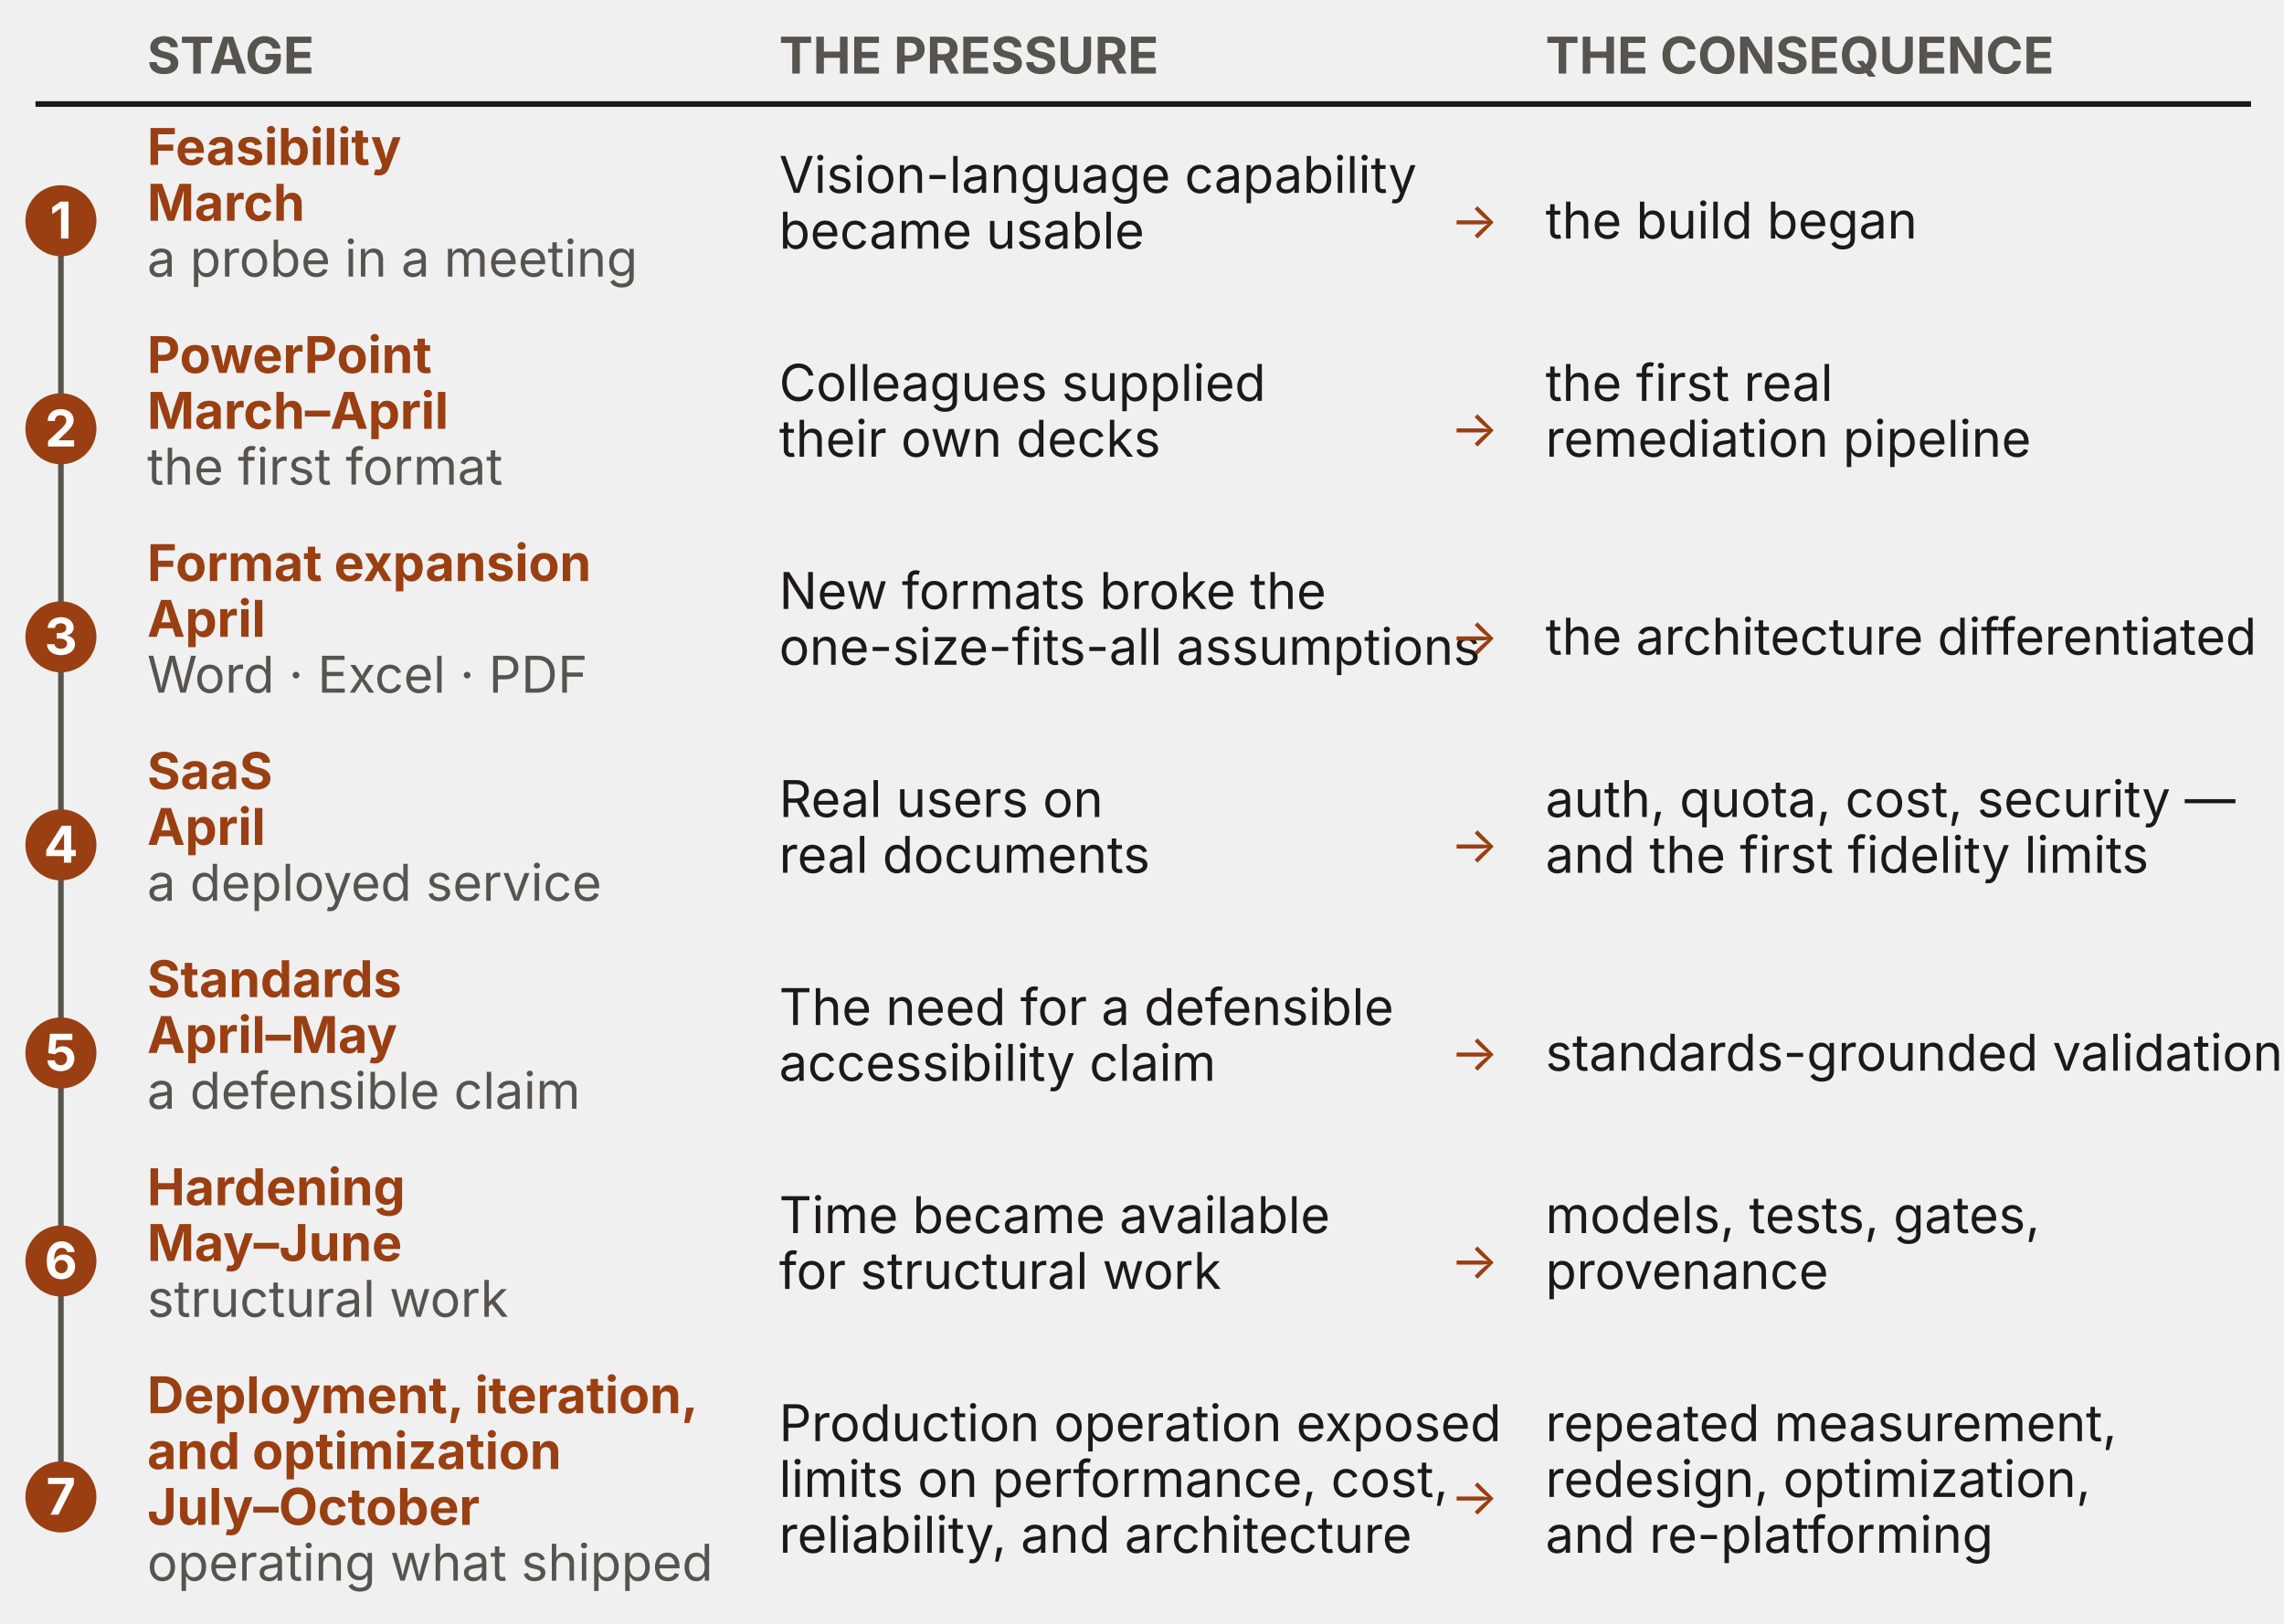
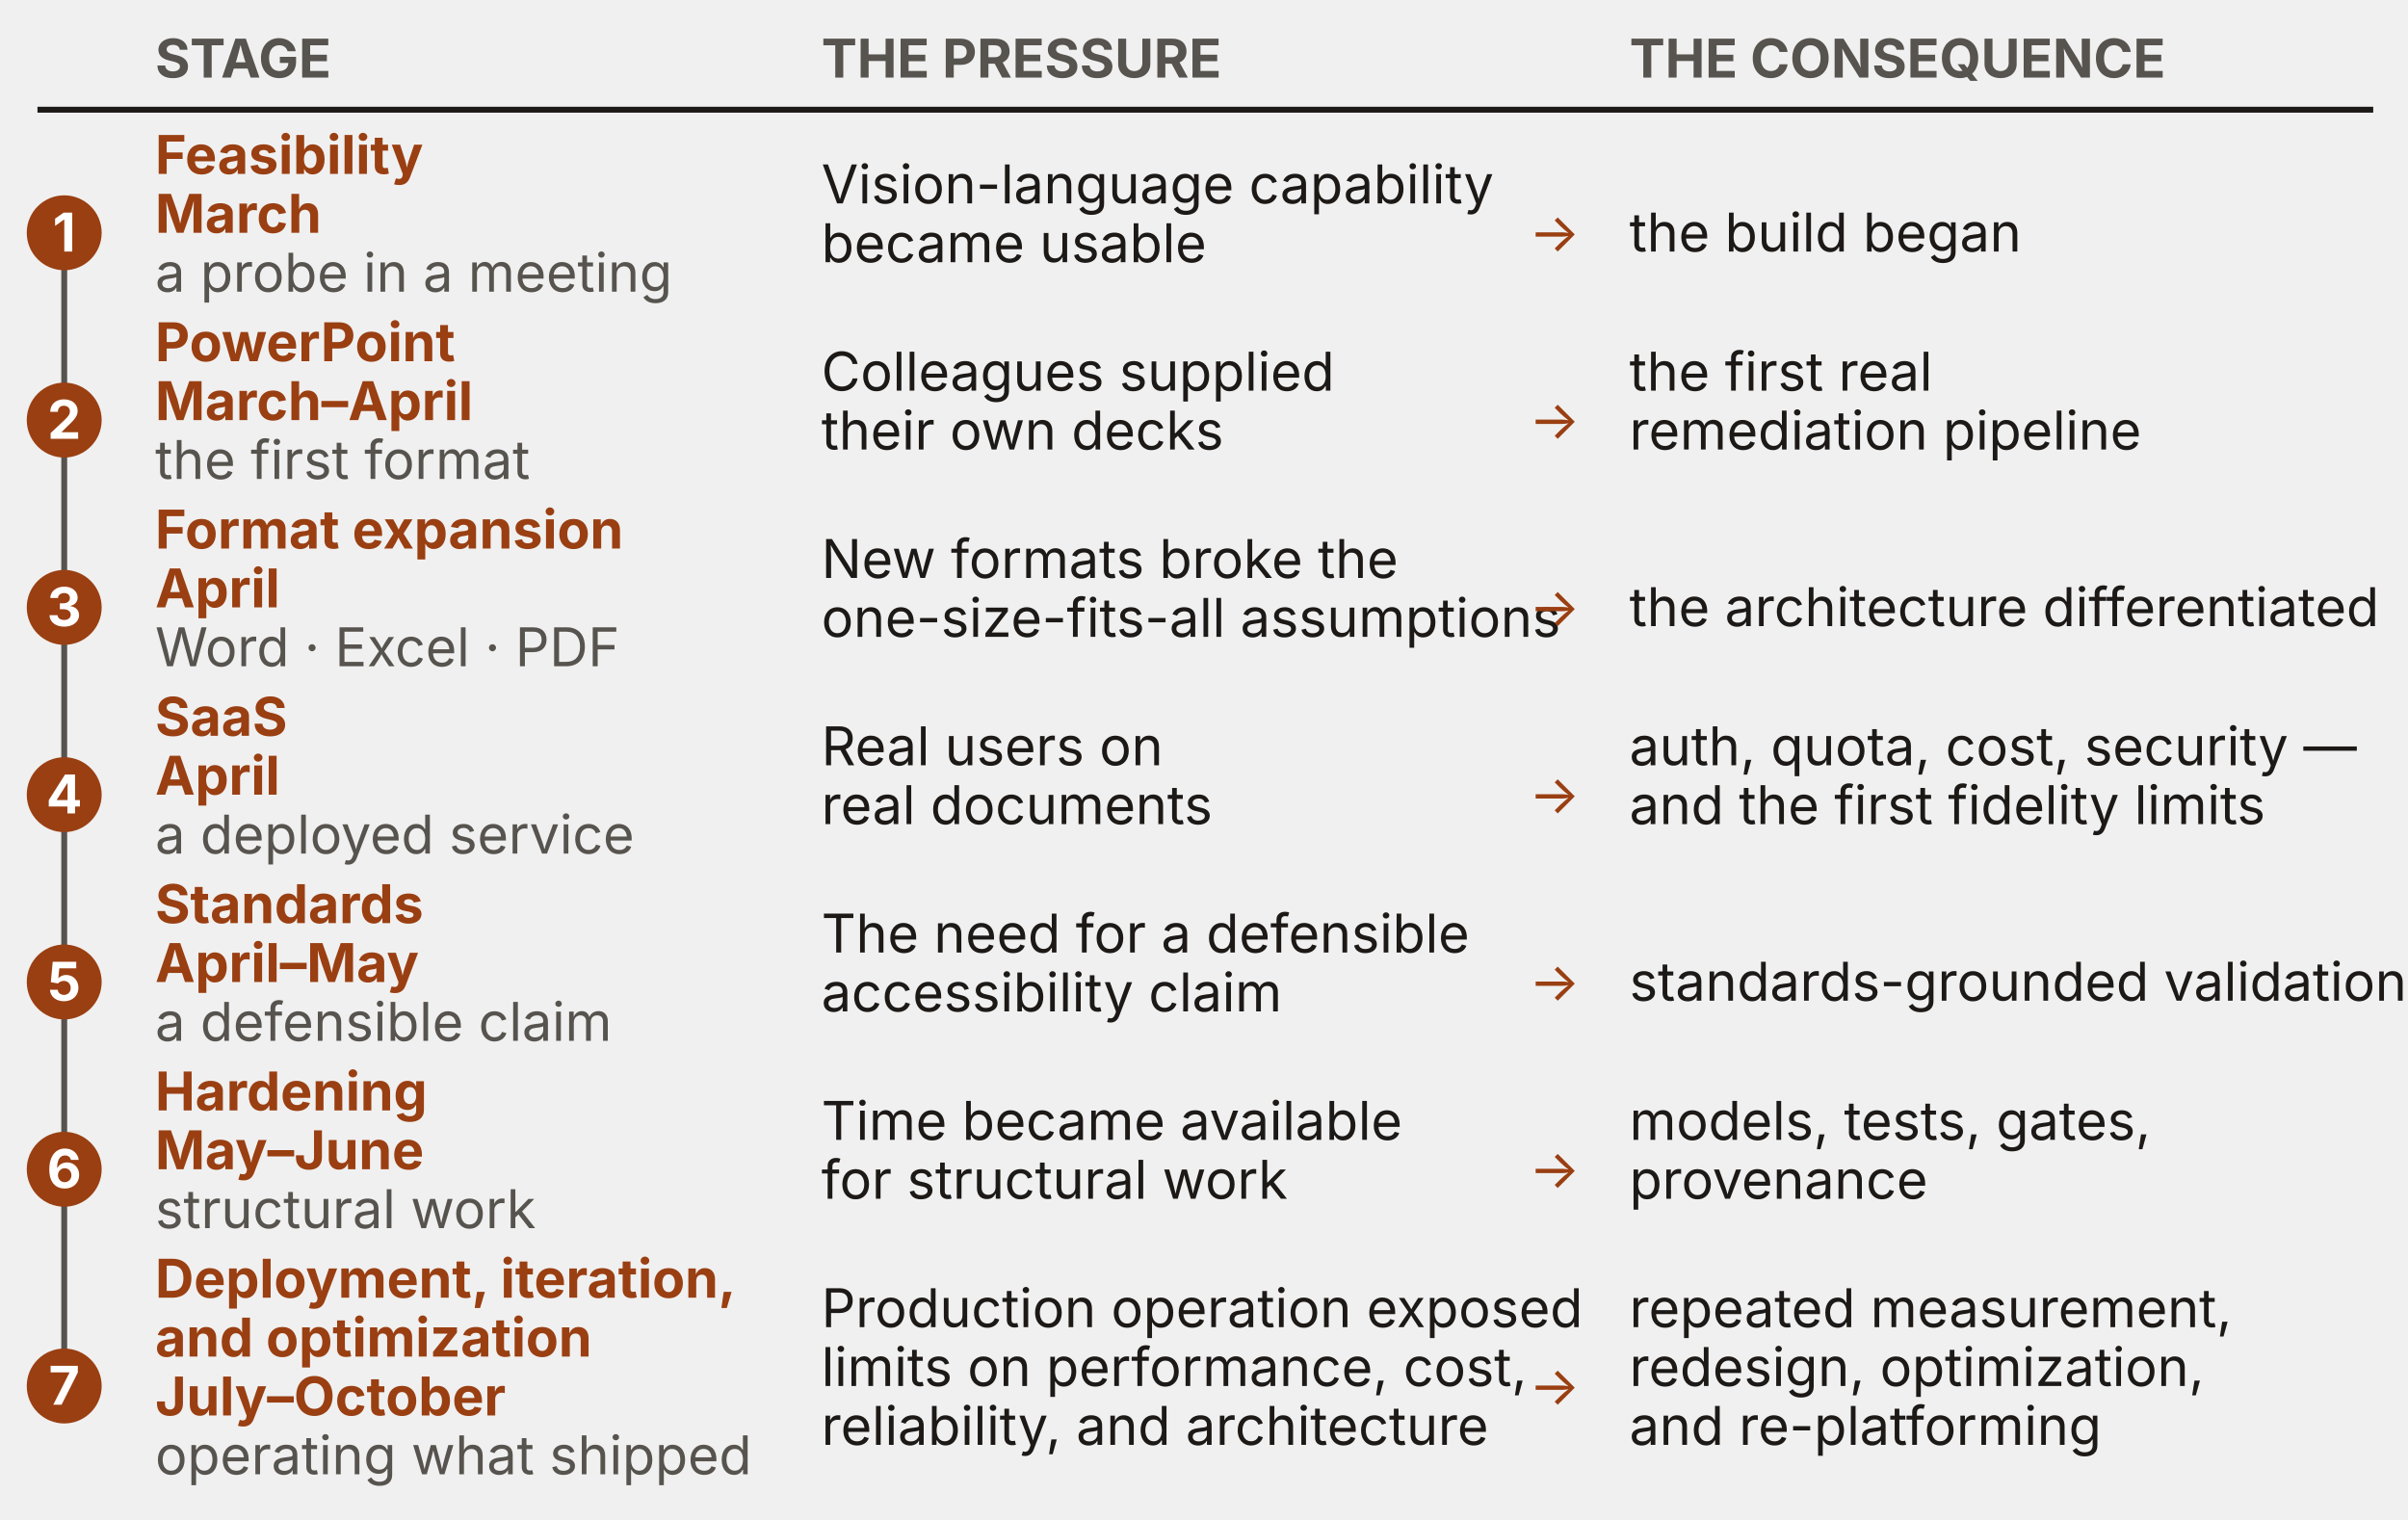
- <svg xmlns="http://www.w3.org/2000/svg" viewBox="0 0 900 640" width="900" height="640" role="img" aria-labelledby="bsTitle bsDesc" font-family="'Source Sans 3', -apple-system, 'Segoe UI', sans-serif">
+ <svg xmlns="http://www.w3.org/2000/svg" viewBox="0 0 900 568" width="900" height="568" role="img" aria-labelledby="bsTitle bsDesc" font-family="'Source Sans 3', -apple-system, 'Segoe UI', sans-serif">
  <defs>
    <marker id="ink-arrow" viewBox="0 0 10 10" refX="9" refY="5" markerWidth="8" markerHeight="8" markerUnits="userSpaceOnUse" orient="auto">
      <path d="M0 0 L10 5 L0 10 Z" fill="#1c1917" />
    </marker>
    <marker id="muted-arrow" viewBox="0 0 10 10" refX="9" refY="5" markerWidth="8" markerHeight="8" markerUnits="userSpaceOnUse" orient="auto">
      <path d="M0 0 L10 5 L0 10 Z" fill="#57534e" />
    </marker>
    <marker id="rust-arrow" viewBox="0 0 10 10" refX="9" refY="5" markerWidth="8" markerHeight="8" markerUnits="userSpaceOnUse" orient="auto">
      <path d="M0 0 L10 5 L0 10 Z" fill="#9a3f12" />
    </marker>
    <marker id="blue-arrow" viewBox="0 0 10 10" refX="9" refY="5" markerWidth="8" markerHeight="8" markerUnits="userSpaceOnUse" orient="auto">
      <path d="M0 0 L10 5 L0 10 Z" fill="#2f5169" />
    </marker>
    <marker id="green-arrow" viewBox="0 0 10 10" refX="9" refY="5" markerWidth="8" markerHeight="8" markerUnits="userSpaceOnUse" orient="auto">
      <path d="M0 0 L10 5 L0 10 Z" fill="#1f7a4d" />
    </marker>
    <marker id="red-arrow" viewBox="0 0 10 10" refX="9" refY="5" markerWidth="8" markerHeight="8" markerUnits="userSpaceOnUse" orient="auto">
      <path d="M0 0 L10 5 L0 10 Z" fill="#b23b3b" />
    </marker>
  </defs>
  <text x="58" y="29" text-anchor="start" font-size="20" fill="#57534e" font-weight="700">STAGE</text>
  <text x="307" y="29" text-anchor="start" font-size="20" fill="#57534e" font-weight="700">THE PRESSURE</text>
  <text x="609" y="29" text-anchor="start" font-size="20" fill="#57534e" font-weight="700">THE CONSEQUENCE</text>
  <path d="M14 41 L887 41" fill="none" stroke="#1c1917" stroke-width="2.2" />
-   <path d="M24 86 L24 591" fill="none" stroke="#57534e" stroke-width="2.2" />
+   <path d="M24 86 L24 519" fill="none" stroke="#57534e" stroke-width="2.2" />
  <circle cx="24" cy="87" r="14" fill="#9a3f12" />
  <text x="24" y="94" text-anchor="middle" font-size="20" fill="#ffffff" font-weight="700">1</text>
  <text x="58" y="65" text-anchor="start" font-size="20" fill="#9a3f12" font-weight="700">Feasibility</text>
  <text x="58" y="87" text-anchor="start" font-size="20" fill="#9a3f12" font-weight="700">March</text>
  <text x="58" y="109" text-anchor="start" font-size="20" fill="#57534e">a probe in a meeting</text>
  <text x="307" y="76" text-anchor="start" font-size="20" fill="#1c1917">Vision-language capability</text>
  <text x="307" y="98" text-anchor="start" font-size="20" fill="#1c1917">became usable</text>
  <text x="581" y="94" text-anchor="middle" font-size="20" fill="#9a3f12">→</text>
  <text x="609" y="94" text-anchor="start" font-size="20" fill="#1c1917">the build began</text>
-   <circle cx="24" cy="169" r="14" fill="#9a3f12" />
-   <text x="24" y="176" text-anchor="middle" font-size="20" fill="#ffffff" font-weight="700">2</text>
-   <text x="58" y="147" text-anchor="start" font-size="20" fill="#9a3f12" font-weight="700">PowerPoint</text>
-   <text x="58" y="169" text-anchor="start" font-size="20" fill="#9a3f12" font-weight="700">March–April</text>
-   <text x="58" y="191" text-anchor="start" font-size="20" fill="#57534e">the first format</text>
-   <text x="307" y="158" text-anchor="start" font-size="20" fill="#1c1917">Colleagues supplied</text>
-   <text x="307" y="180" text-anchor="start" font-size="20" fill="#1c1917">their own decks</text>
-   <text x="581" y="176" text-anchor="middle" font-size="20" fill="#9a3f12">→</text>
-   <text x="609" y="158" text-anchor="start" font-size="20" fill="#1c1917">the first real</text>
-   <text x="609" y="180" text-anchor="start" font-size="20" fill="#1c1917">remediation pipeline</text>
-   <circle cx="24" cy="251" r="14" fill="#9a3f12" />
-   <text x="24" y="258" text-anchor="middle" font-size="20" fill="#ffffff" font-weight="700">3</text>
-   <text x="58" y="229" text-anchor="start" font-size="20" fill="#9a3f12" font-weight="700">Format expansion</text>
-   <text x="58" y="251" text-anchor="start" font-size="20" fill="#9a3f12" font-weight="700">April</text>
-   <text x="58" y="273" text-anchor="start" font-size="20" fill="#57534e">Word · Excel · PDF</text>
-   <text x="307" y="240" text-anchor="start" font-size="20" fill="#1c1917">New formats broke the</text>
-   <text x="307" y="262" text-anchor="start" font-size="20" fill="#1c1917">one-size-fits-all assumptions</text>
-   <text x="581" y="258" text-anchor="middle" font-size="20" fill="#9a3f12">→</text>
-   <text x="609" y="258" text-anchor="start" font-size="20" fill="#1c1917">the architecture differentiated</text>
-   <circle cx="24" cy="333" r="14" fill="#9a3f12" />
-   <text x="24" y="340" text-anchor="middle" font-size="20" fill="#ffffff" font-weight="700">4</text>
-   <text x="58" y="311" text-anchor="start" font-size="20" fill="#9a3f12" font-weight="700">SaaS</text>
-   <text x="58" y="333" text-anchor="start" font-size="20" fill="#9a3f12" font-weight="700">April</text>
-   <text x="58" y="355" text-anchor="start" font-size="20" fill="#57534e">a deployed service</text>
-   <text x="307" y="322" text-anchor="start" font-size="20" fill="#1c1917">Real users on</text>
-   <text x="307" y="344" text-anchor="start" font-size="20" fill="#1c1917">real documents</text>
-   <text x="581" y="340" text-anchor="middle" font-size="20" fill="#9a3f12">→</text>
-   <text x="609" y="322" text-anchor="start" font-size="20" fill="#1c1917">auth, quota, cost, security —</text>
-   <text x="609" y="344" text-anchor="start" font-size="20" fill="#1c1917">and the first fidelity limits</text>
-   <circle cx="24" cy="415" r="14" fill="#9a3f12" />
-   <text x="24" y="422" text-anchor="middle" font-size="20" fill="#ffffff" font-weight="700">5</text>
-   <text x="58" y="393" text-anchor="start" font-size="20" fill="#9a3f12" font-weight="700">Standards</text>
-   <text x="58" y="415" text-anchor="start" font-size="20" fill="#9a3f12" font-weight="700">April–May</text>
-   <text x="58" y="437" text-anchor="start" font-size="20" fill="#57534e">a defensible claim</text>
-   <text x="307" y="404" text-anchor="start" font-size="20" fill="#1c1917">The need for a defensible</text>
-   <text x="307" y="426" text-anchor="start" font-size="20" fill="#1c1917">accessibility claim</text>
-   <text x="581" y="422" text-anchor="middle" font-size="20" fill="#9a3f12">→</text>
-   <text x="609" y="422" text-anchor="start" font-size="20" fill="#1c1917">standards-grounded validation</text>
-   <circle cx="24" cy="497" r="14" fill="#9a3f12" />
-   <text x="24" y="504" text-anchor="middle" font-size="20" fill="#ffffff" font-weight="700">6</text>
-   <text x="58" y="475" text-anchor="start" font-size="20" fill="#9a3f12" font-weight="700">Hardening</text>
-   <text x="58" y="497" text-anchor="start" font-size="20" fill="#9a3f12" font-weight="700">May–June</text>
-   <text x="58" y="519" text-anchor="start" font-size="20" fill="#57534e">structural work</text>
-   <text x="307" y="486" text-anchor="start" font-size="20" fill="#1c1917">Time became available</text>
-   <text x="307" y="508" text-anchor="start" font-size="20" fill="#1c1917">for structural work</text>
-   <text x="581" y="504" text-anchor="middle" font-size="20" fill="#9a3f12">→</text>
-   <text x="609" y="486" text-anchor="start" font-size="20" fill="#1c1917">models, tests, gates,</text>
-   <text x="609" y="508" text-anchor="start" font-size="20" fill="#1c1917">provenance</text>
-   <circle cx="24" cy="590" r="14" fill="#9a3f12" />
-   <text x="24" y="597" text-anchor="middle" font-size="20" fill="#ffffff" font-weight="700">7</text>
-   <text x="58" y="557" text-anchor="start" font-size="20" fill="#9a3f12" font-weight="700">Deployment, iteration,</text>
-   <text x="58" y="579" text-anchor="start" font-size="20" fill="#9a3f12" font-weight="700">and optimization</text>
-   <text x="58" y="601" text-anchor="start" font-size="20" fill="#9a3f12" font-weight="700">July–October</text>
-   <text x="58" y="623" text-anchor="start" font-size="20" fill="#57534e">operating what shipped</text>
-   <text x="307" y="568" text-anchor="start" font-size="20" fill="#1c1917">Production operation exposed</text>
-   <text x="307" y="590" text-anchor="start" font-size="20" fill="#1c1917">limits on performance, cost,</text>
-   <text x="307" y="612" text-anchor="start" font-size="20" fill="#1c1917">reliability, and architecture</text>
-   <text x="581" y="597" text-anchor="middle" font-size="20" fill="#9a3f12">→</text>
-   <text x="609" y="568" text-anchor="start" font-size="20" fill="#1c1917">repeated measurement,</text>
-   <text x="609" y="590" text-anchor="start" font-size="20" fill="#1c1917">redesign, optimization,</text>
-   <text x="609" y="612" text-anchor="start" font-size="20" fill="#1c1917">and re-platforming</text>
+   <circle cx="24" cy="157" r="14" fill="#9a3f12" />
+   <text x="24" y="164" text-anchor="middle" font-size="20" fill="#ffffff" font-weight="700">2</text>
+   <text x="58" y="135" text-anchor="start" font-size="20" fill="#9a3f12" font-weight="700">PowerPoint</text>
+   <text x="58" y="157" text-anchor="start" font-size="20" fill="#9a3f12" font-weight="700">March–April</text>
+   <text x="58" y="179" text-anchor="start" font-size="20" fill="#57534e">the first format</text>
+   <text x="307" y="146" text-anchor="start" font-size="20" fill="#1c1917">Colleagues supplied</text>
+   <text x="307" y="168" text-anchor="start" font-size="20" fill="#1c1917">their own decks</text>
+   <text x="581" y="164" text-anchor="middle" font-size="20" fill="#9a3f12">→</text>
+   <text x="609" y="146" text-anchor="start" font-size="20" fill="#1c1917">the first real</text>
+   <text x="609" y="168" text-anchor="start" font-size="20" fill="#1c1917">remediation pipeline</text>
+   <circle cx="24" cy="227" r="14" fill="#9a3f12" />
+   <text x="24" y="234" text-anchor="middle" font-size="20" fill="#ffffff" font-weight="700">3</text>
+   <text x="58" y="205" text-anchor="start" font-size="20" fill="#9a3f12" font-weight="700">Format expansion</text>
+   <text x="58" y="227" text-anchor="start" font-size="20" fill="#9a3f12" font-weight="700">April</text>
+   <text x="58" y="249" text-anchor="start" font-size="20" fill="#57534e">Word · Excel · PDF</text>
+   <text x="307" y="216" text-anchor="start" font-size="20" fill="#1c1917">New formats broke the</text>
+   <text x="307" y="238" text-anchor="start" font-size="20" fill="#1c1917">one-size-fits-all assumptions</text>
+   <text x="581" y="234" text-anchor="middle" font-size="20" fill="#9a3f12">→</text>
+   <text x="609" y="234" text-anchor="start" font-size="20" fill="#1c1917">the architecture differentiated</text>
+   <circle cx="24" cy="297" r="14" fill="#9a3f12" />
+   <text x="24" y="304" text-anchor="middle" font-size="20" fill="#ffffff" font-weight="700">4</text>
+   <text x="58" y="275" text-anchor="start" font-size="20" fill="#9a3f12" font-weight="700">SaaS</text>
+   <text x="58" y="297" text-anchor="start" font-size="20" fill="#9a3f12" font-weight="700">April</text>
+   <text x="58" y="319" text-anchor="start" font-size="20" fill="#57534e">a deployed service</text>
+   <text x="307" y="286" text-anchor="start" font-size="20" fill="#1c1917">Real users on</text>
+   <text x="307" y="308" text-anchor="start" font-size="20" fill="#1c1917">real documents</text>
+   <text x="581" y="304" text-anchor="middle" font-size="20" fill="#9a3f12">→</text>
+   <text x="609" y="286" text-anchor="start" font-size="20" fill="#1c1917">auth, quota, cost, security —</text>
+   <text x="609" y="308" text-anchor="start" font-size="20" fill="#1c1917">and the first fidelity limits</text>
+   <circle cx="24" cy="367" r="14" fill="#9a3f12" />
+   <text x="24" y="374" text-anchor="middle" font-size="20" fill="#ffffff" font-weight="700">5</text>
+   <text x="58" y="345" text-anchor="start" font-size="20" fill="#9a3f12" font-weight="700">Standards</text>
+   <text x="58" y="367" text-anchor="start" font-size="20" fill="#9a3f12" font-weight="700">April–May</text>
+   <text x="58" y="389" text-anchor="start" font-size="20" fill="#57534e">a defensible claim</text>
+   <text x="307" y="356" text-anchor="start" font-size="20" fill="#1c1917">The need for a defensible</text>
+   <text x="307" y="378" text-anchor="start" font-size="20" fill="#1c1917">accessibility claim</text>
+   <text x="581" y="374" text-anchor="middle" font-size="20" fill="#9a3f12">→</text>
+   <text x="609" y="374" text-anchor="start" font-size="20" fill="#1c1917">standards-grounded validation</text>
+   <circle cx="24" cy="437" r="14" fill="#9a3f12" />
+   <text x="24" y="444" text-anchor="middle" font-size="20" fill="#ffffff" font-weight="700">6</text>
+   <text x="58" y="415" text-anchor="start" font-size="20" fill="#9a3f12" font-weight="700">Hardening</text>
+   <text x="58" y="437" text-anchor="start" font-size="20" fill="#9a3f12" font-weight="700">May–June</text>
+   <text x="58" y="459" text-anchor="start" font-size="20" fill="#57534e">structural work</text>
+   <text x="307" y="426" text-anchor="start" font-size="20" fill="#1c1917">Time became available</text>
+   <text x="307" y="448" text-anchor="start" font-size="20" fill="#1c1917">for structural work</text>
+   <text x="581" y="444" text-anchor="middle" font-size="20" fill="#9a3f12">→</text>
+   <text x="609" y="426" text-anchor="start" font-size="20" fill="#1c1917">models, tests, gates,</text>
+   <text x="609" y="448" text-anchor="start" font-size="20" fill="#1c1917">provenance</text>
+   <circle cx="24" cy="518" r="14" fill="#9a3f12" />
+   <text x="24" y="525" text-anchor="middle" font-size="20" fill="#ffffff" font-weight="700">7</text>
+   <text x="58" y="485" text-anchor="start" font-size="20" fill="#9a3f12" font-weight="700">Deployment, iteration,</text>
+   <text x="58" y="507" text-anchor="start" font-size="20" fill="#9a3f12" font-weight="700">and optimization</text>
+   <text x="58" y="529" text-anchor="start" font-size="20" fill="#9a3f12" font-weight="700">July–October</text>
+   <text x="58" y="551" text-anchor="start" font-size="20" fill="#57534e">operating what shipped</text>
+   <text x="307" y="496" text-anchor="start" font-size="20" fill="#1c1917">Production operation exposed</text>
+   <text x="307" y="518" text-anchor="start" font-size="20" fill="#1c1917">limits on performance, cost,</text>
+   <text x="307" y="540" text-anchor="start" font-size="20" fill="#1c1917">reliability, and architecture</text>
+   <text x="581" y="525" text-anchor="middle" font-size="20" fill="#9a3f12">→</text>
+   <text x="609" y="496" text-anchor="start" font-size="20" fill="#1c1917">repeated measurement,</text>
+   <text x="609" y="518" text-anchor="start" font-size="20" fill="#1c1917">redesign, optimization,</text>
+   <text x="609" y="540" text-anchor="start" font-size="20" fill="#1c1917">and re-platforming</text>
</svg>
